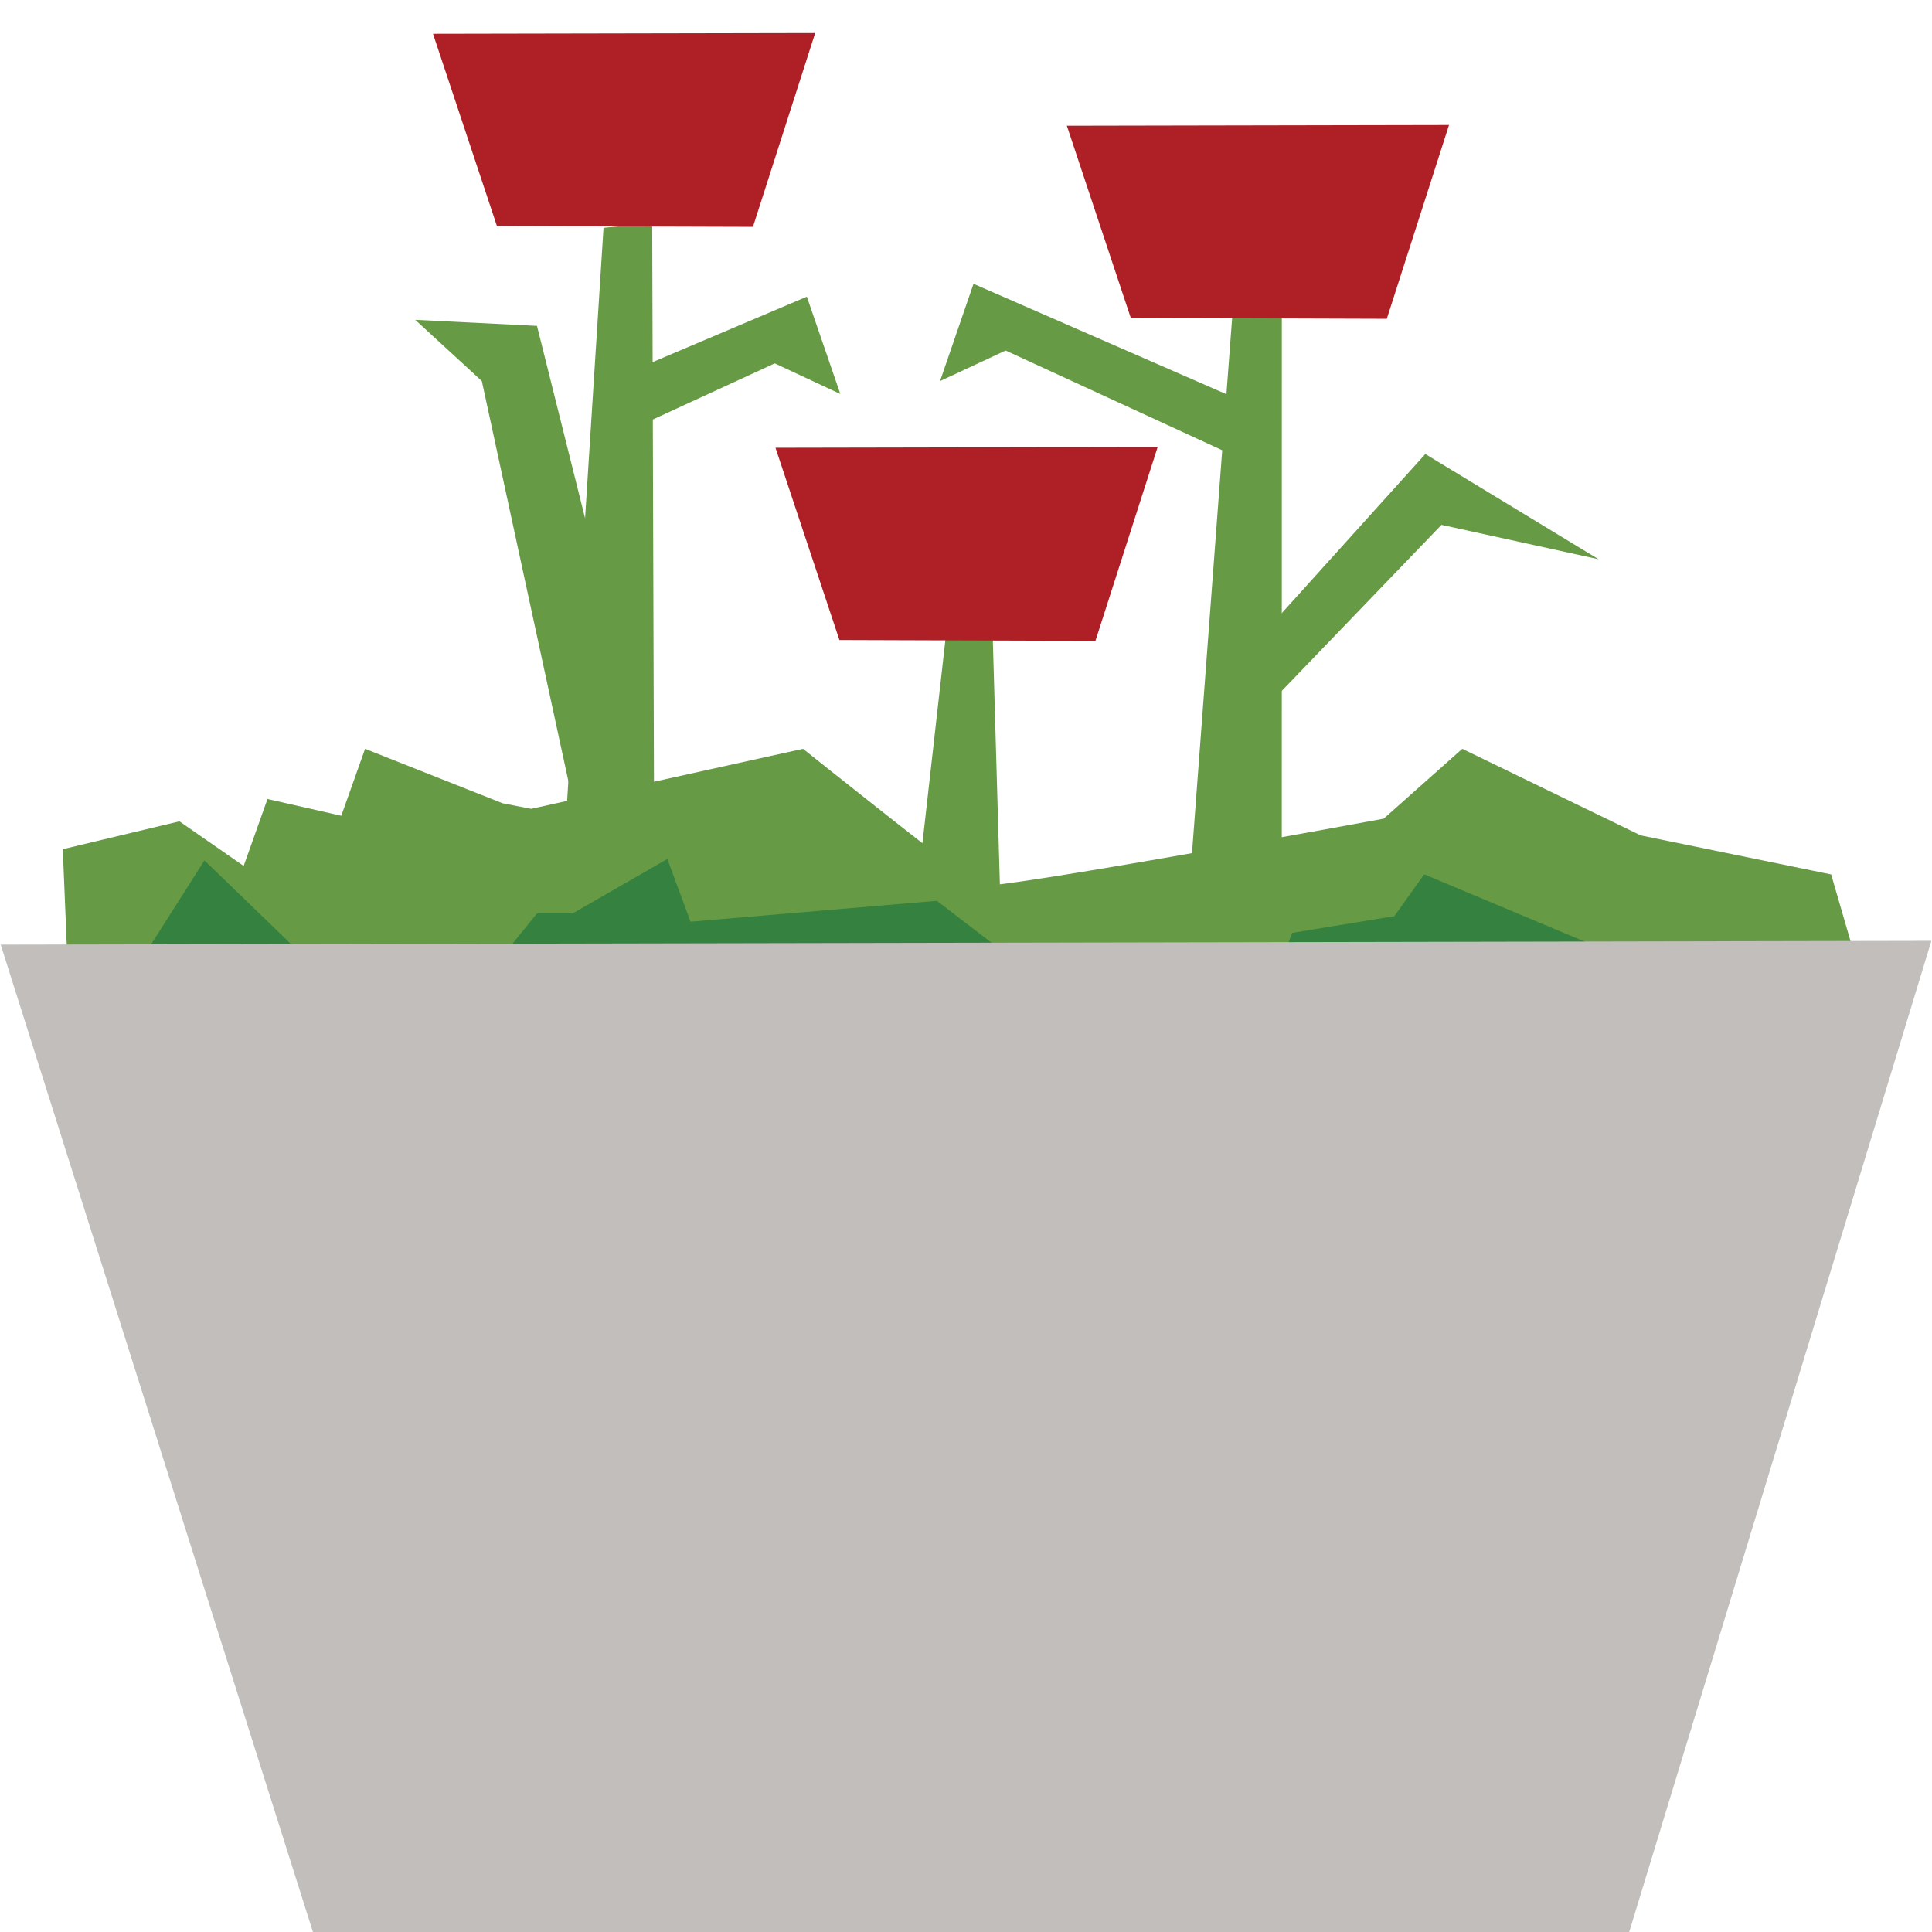
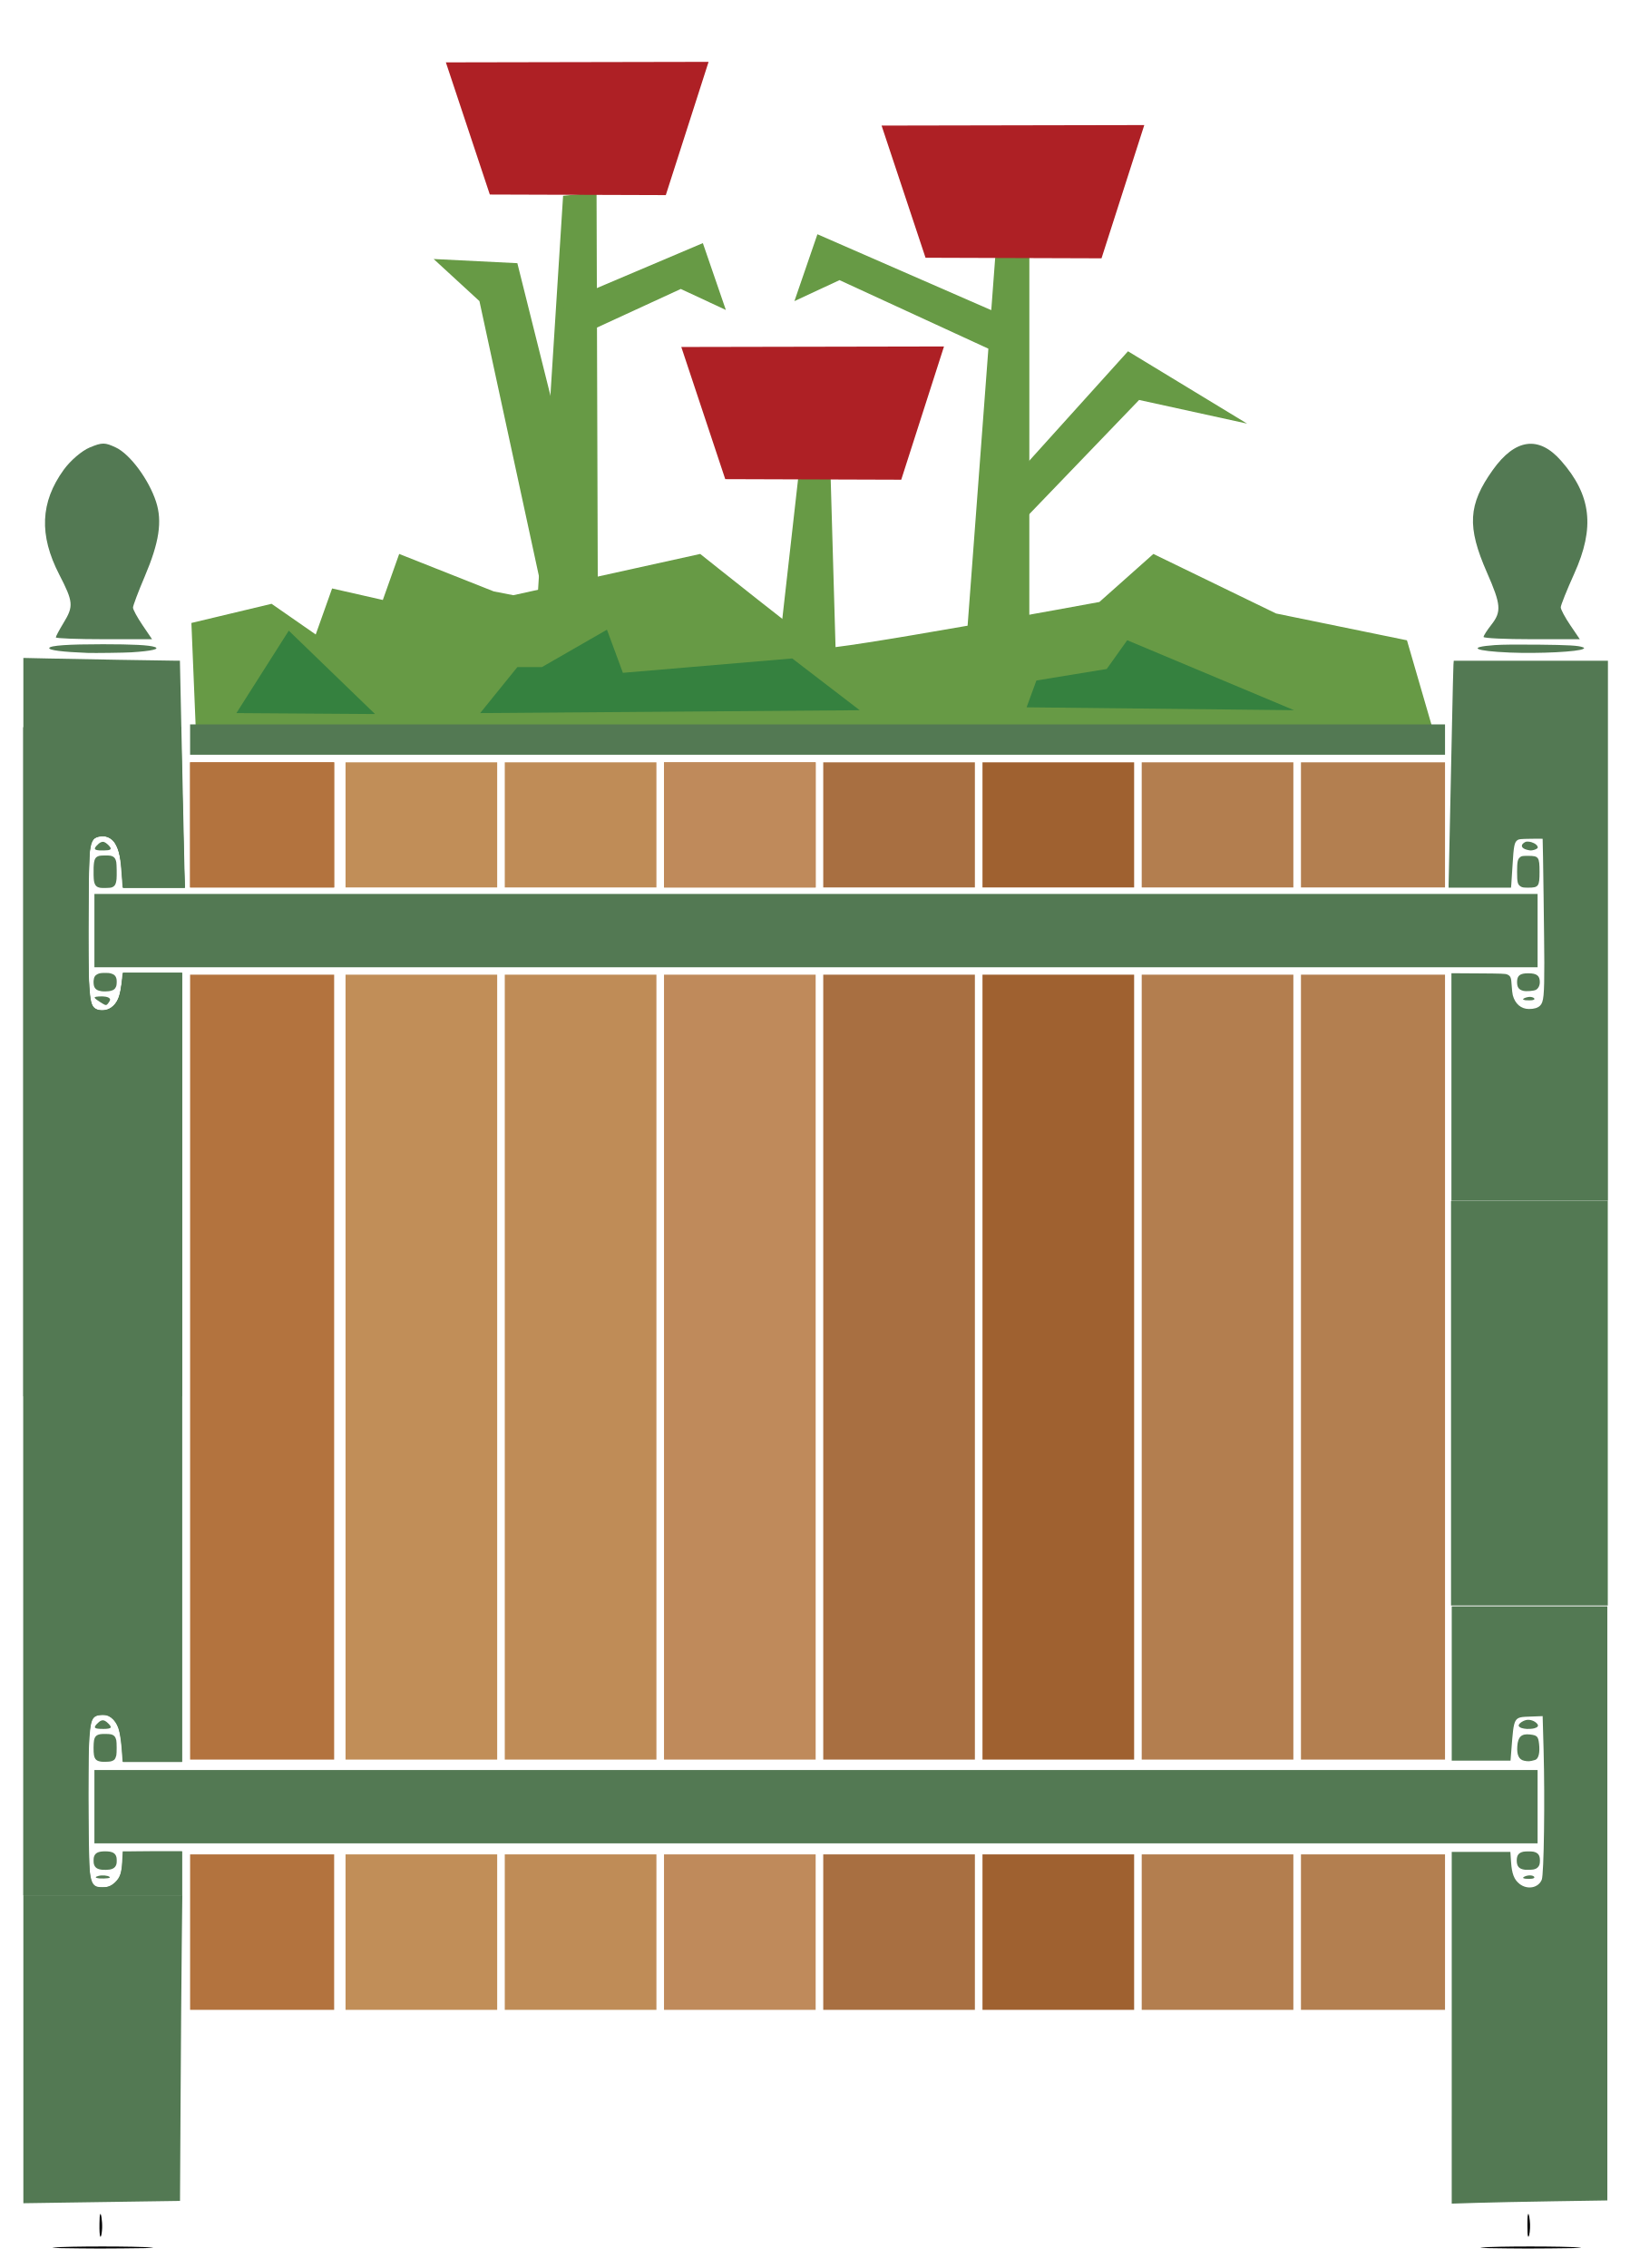
- <svg xmlns="http://www.w3.org/2000/svg" width="100%" height="100%" viewBox="0 0 120 120" version="1.1" xml:space="preserve" style="fill-rule:evenodd;clip-rule:evenodd;stroke-linejoin:round;stroke-miterlimit:2;">
-   <g id="planter-box" transform="matrix(1.35958,6.68962e-32,6.67739e-32,1.35958,-5.25961,-80.5075)">
-     <g id="flowers" transform="matrix(0.934115,-4.5962e-32,-4.5878e-32,0.934115,0.953426,-10.3874)">
-       <g transform="matrix(1,0,0,1,-143.17,48.9927)">
-         <path d="M192.54,56.694L194.843,56.694L195.265,71.317L190.812,72.007L192.54,56.694Z" style="fill:rgb(103,154,69);fill-rule:nonzero;" />
+ <svg xmlns="http://www.w3.org/2000/svg" width="115" height="160" viewBox="0 0 115 160" version="1.1" xml:space="preserve" style="clip-rule:evenodd;fill-rule:evenodd;stroke-linejoin:round;stroke-miterlimit:2" id="svg15">
+   <defs id="defs15">
+     <pattern id="EMFhbasepattern" patternUnits="userSpaceOnUse" width="6" height="6" x="0" y="0" />
+     <pattern id="EMFhbasepattern-6" patternUnits="userSpaceOnUse" width="6" height="6" x="0" y="0" />
+   </defs>
+   <g id="planter-box" transform="matrix(1.06164,0,0,1.06164,6.351877,-60.10397)">
+     <g id="flowers" transform="matrix(0.934115,0,0,0.934115,0.953426,-10.3874)">
+       <g transform="translate(-143.17,48.9927)" id="g1">
+         <path d="m 192.54,56.694 h 2.303 l 0.422,14.623 -4.453,0.69 z" style="fill:#679a45;fill-rule:nonzero" id="path1" />
      </g>
-       <g transform="matrix(1,0,0,1,-143.17,48.9927)">
-         <path d="M175.807,36.662L178.188,36.429L178.283,66.773L173.827,67.823L175.807,36.662Z" style="fill:rgb(103,154,69);fill-rule:nonzero;" />
+       <g transform="translate(-143.17,48.9927)" id="g2">
+         <path d="m 175.807,36.662 2.381,-0.233 0.095,30.344 -4.456,1.05 z" style="fill:#679a45;fill-rule:nonzero" id="path2" />
      </g>
-       <g transform="matrix(1,0,0,1,-143.17,48.9927)">
-         <path d="M206.598,40.436L208.981,40.183L208.978,67.007L204.518,68.172L206.598,40.436Z" style="fill:rgb(103,154,69);fill-rule:nonzero;" />
+       <g transform="translate(-143.17,48.9927)" id="g3">
+         <path d="m 206.598,40.436 2.383,-0.253 -0.003,26.824 -4.46,1.165 z" style="fill:#679a45;fill-rule:nonzero" id="path3" />
      </g>
-       <g transform="matrix(1,0,0,1,-143.17,48.9927)">
-         <path d="M201.594,41.07L198.467,31.668L217.158,31.632L214.115,41.111L201.594,41.07Z" style="fill:rgb(174,32,37);fill-rule:nonzero;" />
+       <g transform="translate(-143.17,48.9927)" id="g4">
+         <path d="m 201.594,41.07 -3.127,-9.402 18.691,-0.036 -3.043,9.479 z" style="fill:#ae2025;fill-rule:nonzero" id="path4" />
      </g>
-       <g transform="matrix(1,0,0,1,-143.17,48.9927)">
-         <path d="M170.594,36.573L167.467,27.171L186.158,27.135L183.115,36.614L170.594,36.573Z" style="fill:rgb(174,32,37);fill-rule:nonzero;" />
+       <g transform="translate(-143.17,48.9927)" id="g5">
+         <path d="m 170.594,36.573 -3.127,-9.402 18.691,-0.036 -3.043,9.479 z" style="fill:#ae2025;fill-rule:nonzero" id="path5" />
      </g>
-       <g transform="matrix(1,0,0,1,-143.17,48.9927)">
-         <path d="M187.344,56.82L184.217,47.418L202.908,47.382L199.865,56.861L187.344,56.82Z" style="fill:rgb(174,32,37);fill-rule:nonzero;" />
+       <g transform="translate(-143.17,48.9927)" id="g6">
+         <path d="m 187.344,56.82 -3.127,-9.402 18.691,-0.036 -3.043,9.479 z" style="fill:#ae2025;fill-rule:nonzero" id="path6" />
      </g>
-       <g transform="matrix(1,0,0,1,-143.17,48.9927)">
-         <path d="M207.324,48.118L195.472,42.662L192.265,44.157L193.902,39.399L206.32,44.82" style="fill:rgb(103,154,69);fill-rule:nonzero;" />
+       <g transform="translate(-143.17,48.9927)" id="g7">
+         <path d="m 207.324,48.118 -11.852,-5.456 -3.207,1.495 1.637,-4.758 12.418,5.421" style="fill:#679a45;fill-rule:nonzero" id="path7" />
      </g>
-       <g transform="matrix(1,0,0,1,-143.17,48.9927)">
-         <path d="M205.372,59.502L215.999,47.724L224.473,52.87L216.79,51.187L208.366,59.944L205.372,59.502Z" style="fill:rgb(103,154,69);fill-rule:nonzero;" />
+       <g transform="translate(-143.17,48.9927)" id="g8">
+         <path d="m 205.372,59.502 10.627,-11.778 8.474,5.146 -7.683,-1.683 -8.424,8.757 z" style="fill:#679a45;fill-rule:nonzero" id="path8" />
      </g>
-       <g transform="matrix(1,0,0,1,-143.17,48.9927)">
-         <path d="M176.187,46.971L184.181,43.291L187.388,44.786L185.751,40.029L175.783,44.257" style="fill:rgb(103,154,69);fill-rule:nonzero;" />
+       <g transform="translate(-143.17,48.9927)" id="g9">
+         <path d="m 176.187,46.971 7.994,-3.68 3.207,1.495 -1.637,-4.757 -9.968,4.228" style="fill:#679a45;fill-rule:nonzero" id="path9" />
      </g>
-       <g transform="matrix(1,0,0,1,-143.17,48.9927)">
-         <path d="M177.709,62.08L172.553,41.457L166.597,41.16L169.855,44.155L174.444,65.365L177.709,62.08Z" style="fill:rgb(103,154,69);fill-rule:nonzero;" />
+       <g transform="translate(-143.17,48.9927)" id="g10">
+         <path d="m 177.709,62.08 -5.156,-20.623 -5.956,-0.297 3.258,2.995 4.589,21.21 z" style="fill:#679a45;fill-rule:nonzero" id="path10" />
      </g>
    </g>
-     <g id="grass" transform="matrix(0.934115,-4.5962e-32,-4.5878e-32,0.934115,3.16247,-8.98627)">
-       <g transform="matrix(1,0,0,1,-6.1702,52.6016)">
-         <path d="M10.346,70.398L9.997,61.942L15.701,60.579L18.843,62.761L20.008,59.487L23.617,60.306L24.781,57.032L31.504,59.695L32.901,59.968L46.199,57.032C46.199,57.032 54.228,63.449 54.811,63.722C55.393,63.995 74.599,60.449 74.599,60.449L78.44,57.032L87.168,61.267L96.482,63.176L98.343,69.581L10.346,70.398Z" style="fill:rgb(103,154,69);fill-rule:nonzero;" />
+     <g id="grass" transform="matrix(0.934115,0,0,0.934115,3.16247,-8.98627)">
+       <g transform="translate(-6.1702,52.6016)" id="g11">
+         <path d="m 10.346,70.398 -0.349,-8.456 5.704,-1.363 3.142,2.182 1.165,-3.274 3.609,0.819 1.164,-3.274 6.723,2.663 1.397,0.273 13.298,-2.936 c 0,0 8.029,6.417 8.612,6.69 0.582,0.273 19.788,-3.273 19.788,-3.273 l 3.841,-3.417 8.728,4.235 9.314,1.909 1.861,6.405 z" style="fill:#679a45;fill-rule:nonzero" id="path11" />
      </g>
-       <g transform="matrix(1,0,0,1,-6.1702,52.6016)">
-         <path d="M13.199,68.354L16.925,62.49L23.064,68.422L13.199,68.354Z" style="fill:rgb(53,129,63);fill-rule:nonzero;" />
+       <g transform="translate(-6.1702,52.6016)" id="g12">
+         <path d="m 13.199,68.354 3.726,-5.864 6.139,5.932 z" style="fill:#35813f;fill-rule:nonzero" id="path12" />
      </g>
-       <g transform="matrix(1,0,0,1,-6.1702,52.6016)">
-         <path d="M30.542,68.354L33.189,65.081L34.936,65.081L39.564,62.42L40.697,65.489L52.745,64.466L57.546,68.149L30.542,68.354Z" style="fill:rgb(53,129,63);fill-rule:nonzero;" />
+       <g transform="translate(-6.1702,52.6016)" id="g13">
+         <path d="m 30.542,68.354 2.647,-3.273 h 1.747 l 4.628,-2.661 1.133,3.069 12.048,-1.023 4.801,3.683 z" style="fill:#35813f;fill-rule:nonzero" id="path13" />
      </g>
-       <g transform="matrix(1,0,0,1,-6.1702,52.6016)">
-         <path d="M69.42,67.943L70.117,66.035L75.122,65.215L76.579,63.17L88.449,68.148L69.42,67.943Z" style="fill:rgb(53,129,63);fill-rule:nonzero;" />
+       <g transform="translate(-6.1702,52.6016)" id="g14">
+         <path d="m 69.42,67.943 0.697,-1.908 5.005,-0.82 1.457,-2.045 11.87,4.978 z" style="fill:#35813f;fill-rule:nonzero" id="path14" />
      </g>
    </g>
-     <g transform="matrix(4.79777,-2.62621e-47,-7.00527e-47,4.79777,-949.037,-49.5658)">
-       <path d="M201.594,41.07L198.621,31.668L217.005,31.632L214.115,41.111L201.594,41.07Z" style="fill:rgb(193,190,187);fill-rule:nonzero;" />
-     </g>
+   </g>
+   <g id="g77" transform="matrix(0.5446279,0,0,0.5446279,132.7197,52.17429)">
+     <path style="fill:none;fill-opacity:1" d="m -241.322,195.41 c 0,-0.735 0.947,-0.913 4.868,-0.913 h 4.868 v -2.13 -2.13 h -4.868 -4.868 V 89.53 -11.177 h 1.236 c 0.68,0 1.42,-0.479 1.644,-1.065 0.224,-0.586 1.015,-1.96 1.756,-3.054 l 1.349,-1.989 -1.839,-3.567 c -3.165,-6.136 -2.36,-11.64 2.434,-16.644 3.088,-3.223 5.541,-3.172 8.732,0.183 1.289,1.355 2.777,3.478 3.306,4.716 1.354,3.171 0.813,8.348 -1.272,12.179 -1.719,3.158 -1.607,4.362 0.572,6.171 0.52,0.432 0.946,1.28 0.946,1.885 0,0.678 0.526,1.175 1.369,1.295 1.244,0.177 1.386,0.57 1.549,4.302 l 0.18,4.107 h 81.512 81.512 v -4.26 c 0,-3.876 0.111,-4.26 1.236,-4.26 0.68,0 1.413,-0.479 1.629,-1.065 0.216,-0.586 1.055,-1.946 1.864,-3.023 l 1.471,-1.958 -1.883,-3.768 c -3.192,-6.387 -2.184,-12.608 2.743,-16.934 3.117,-2.737 5.555,-2.55 8.445,0.649 1.243,1.376 2.644,3.421 3.113,4.544 1.61,3.854 0.882,9.459 -1.715,13.187 -1.298,1.863 -1.069,3.381 0.758,5.035 0.661,0.598 1.201,1.593 1.201,2.21 0,0.792 0.448,1.123 1.521,1.123 h 1.521 V 89.53 190.238 h -5.172 -5.172 v 2.13 2.13 h 5.172 c 4.192,0 5.172,0.173 5.172,0.913 0,0.778 -1.623,0.913 -10.953,0.913 -9.33,0 -10.953,-0.135 -10.953,-0.913 0,-0.735 0.947,-0.913 4.868,-0.913 h 4.868 v -2.13 -2.13 h -4.868 -4.868 v -12.474 -12.474 h -81.54 -81.54 v 12.474 12.474 h -5.172 -5.172 v 2.13 2.13 h 5.172 c 4.192,0 5.172,0.173 5.172,0.913 0,0.778 -1.623,0.913 -10.953,0.913 -9.33,0 -10.953,-0.135 -10.953,-0.913 z m 16.277,-0.149 c -2.928,-0.112 -7.72,-0.112 -10.649,0 -2.928,0.112 -0.532,0.203 5.324,0.203 5.857,0 8.253,-0.091 5.324,-0.203 z m 184.985,0 c -2.928,-0.112 -7.72,-0.112 -10.649,0 -2.928,0.112 -0.532,0.203 5.324,0.203 5.857,0 8.253,-0.091 5.324,-0.203 z m -190.488,-3.951 c -0.146,-0.757 -0.27,-0.281 -0.277,1.058 -0.007,1.339 0.112,1.958 0.265,1.376 0.152,-0.582 0.158,-1.677 0.012,-2.434 z m 184.985,0 c -0.146,-0.757 -0.27,-0.281 -0.277,1.058 -0.007,1.339 0.112,1.958 0.265,1.376 0.152,-0.582 0.158,-1.677 0.012,-2.434 z m -174.607,-24.651 0.16,-22.667 h -3.963 -3.963 v 1.804 c 0,1.968 -1.661,3.322 -3.303,2.692 -0.819,-0.314 -0.957,-1.889 -0.957,-10.97 0,-9.255 0.127,-10.651 0.995,-10.985 1.7,-0.652 2.948,0.685 3.147,3.373 l 0.187,2.524 h 3.92 3.92 V 81.315 30.201 h -3.917 -3.917 l -0.191,1.916 c -0.211,2.119 -1.617,3.352 -3.15,2.763 -0.869,-0.334 -0.995,-1.736 -0.995,-11.069 0,-9.333 0.126,-10.735 0.995,-11.069 1.781,-0.684 2.949,0.682 3.145,3.677 l 0.185,2.828 h 13.962 13.962 V 11.033 2.818 h -9.736 -9.736 l -0.135,16.24 c -0.048,5.738 -0.228,-4.326 -0.456,-14.719 l -0.321,-14.604 -10.192,-0.167 -10.192,-0.167 V 89.53 189.659 l 10.192,-0.167 10.192,-0.167 z M -35.344,89.53 V -10.264 H -45.384 -55.424 L -55.745,4.34 C -55.973,14.732 -56.155,25.299 -56.201,19.561 L -56.337,2.818 h -9.432 -9.432 v 8.215 8.215 h 13.66 13.66 l 0.184,-3.195 c 0.179,-3.103 0.236,-3.195 2.009,-3.195 h 1.826 l 0.166,10.756 c 0.161,10.416 0.126,10.768 -1.094,11.155 -1.704,0.541 -3.027,-0.691 -3.027,-2.818 0,-1.749 -0.004,-1.751 -3.955,-1.751 h -3.955 v 51.114 51.114 h 3.922 3.922 l 0.185,-2.89 c 0.177,-2.765 0.265,-2.89 2.011,-2.89 h 1.826 l 0.166,10.411 c 0.136,8.529 0.006,10.544 -0.722,11.147 -1.424,1.182 -3.4,-0.22 -3.4,-2.412 v -1.804 h -3.955 -3.955 v 22.834 22.834 l 10.192,-0.167 10.192,-0.167 z M -199.944,154.336 v -10.345 h -9.736 -9.736 v 10.345 10.345 h 9.736 9.736 z m 20.689,0 v -10.345 h -10.04 -10.04 v 10.345 10.345 h 10.04 10.04 z m 20.689,0 v -10.345 h -10.04 -10.04 v 10.345 10.345 h 10.04 10.04 z m 20.689,0 v -10.345 h -10.04 -10.04 v 10.345 10.345 h 10.04 10.04 z m 20.689,0 v -10.345 h -10.04 -10.04 v 10.345 10.345 h 10.04 10.04 z m 20.689,0 v -10.345 h -10.04 -10.04 v 10.345 10.345 h 10.04 10.04 z m 20.689,0 V 143.991 H -85.849 -95.89 v 10.345 10.345 h 10.04 10.04 z m 19.472,0 v -10.345 h -9.432 -9.432 v 10.345 10.345 h 9.432 9.432 z m -173.271,-7.097 c -0.418,-0.169 -1.103,-0.169 -1.521,0 -0.418,0.169 -0.076,0.307 0.761,0.307 0.837,0 1.179,-0.138 0.761,-0.307 z m 184.668,0.035 c -0.202,-0.202 -0.727,-0.224 -1.166,-0.048 -0.485,0.194 -0.341,0.338 0.368,0.368 0.641,0.026 1.001,-0.117 0.799,-0.32 z M -228.544,145.208 c 0,-0.892 -0.406,-1.217 -1.521,-1.217 -1.116,0 -1.521,0.325 -1.521,1.217 0,0.892 0.406,1.217 1.521,1.217 1.116,0 1.521,-0.325 1.521,-1.217 z m 184.377,0 c 0,-0.892 -0.406,-1.217 -1.521,-1.217 -1.116,0 -1.521,0.325 -1.521,1.217 0,0.892 0.406,1.217 1.521,1.217 1.116,0 1.521,-0.325 1.521,-1.217 z m 0,-6.998 v -5.172 h -93.71 -93.71 v 5.172 5.172 h 93.71 93.71 z m -184.377,-7.606 c 0,-1.542 -0.237,-1.826 -1.521,-1.826 -1.285,0 -1.521,0.284 -1.521,1.826 0,1.542 0.237,1.826 1.521,1.826 1.285,0 1.521,-0.284 1.521,-1.826 z m 28.6,-49.289 V 30.201 h -9.736 -9.736 v 51.114 51.114 h 9.736 9.736 z m 20.689,0 V 30.201 h -10.04 -10.04 v 51.114 51.114 h 10.04 10.04 z m 20.689,0 V 30.201 h -10.04 -10.04 v 51.114 51.114 h 10.04 10.04 z m 20.689,0 V 30.201 h -10.04 -10.04 v 51.114 51.114 h 10.04 10.04 z m 20.689,0 V 30.201 h -10.04 -10.04 v 51.114 51.114 h 10.04 10.04 z m 20.689,0 V 30.201 h -10.04 -10.04 v 51.114 51.114 h 10.04 10.04 z m 20.689,0 V 30.201 H -85.849 -95.89 v 51.114 51.114 h 10.04 10.04 z m 19.472,0 V 30.201 h -9.432 -9.432 v 51.114 51.114 h 9.432 9.432 z m 12.17,49.289 c 0,-1.542 -0.237,-1.826 -1.521,-1.826 -1.285,0 -1.521,0.284 -1.521,1.826 0,1.542 0.237,1.826 1.521,1.826 1.285,0 1.521,-0.284 1.521,-1.826 z m -185.472,-3.164 c -0.568,-0.568 -0.892,-0.568 -1.46,0 -0.568,0.568 -0.406,0.73 0.73,0.73 1.136,0 1.298,-0.162 0.73,-0.73 z m 185.168,0.122 c -0.207,-0.335 -0.754,-0.609 -1.217,-0.609 -0.463,0 -1.01,0.274 -1.217,0.609 -0.214,0.346 0.31,0.609 1.217,0.609 0.907,0 1.431,-0.262 1.217,-0.609 z M -229.456,33.852 c 0.21,-0.339 -0.245,-0.604 -1.029,-0.599 -1.13,0.007 -1.227,0.125 -0.492,0.599 1.132,0.732 1.069,0.732 1.521,0 z m 184.516,-0.368 c -0.202,-0.202 -0.727,-0.224 -1.166,-0.048 -0.485,0.194 -0.341,0.338 0.368,0.368 0.641,0.026 1.001,-0.117 0.799,-0.32 z M -228.544,31.418 c 0,-0.892 -0.406,-1.217 -1.521,-1.217 -1.116,0 -1.521,0.325 -1.521,1.217 0,0.892 0.406,1.217 1.521,1.217 1.116,0 1.521,-0.325 1.521,-1.217 z m 184.377,0 c 0,-0.892 -0.406,-1.217 -1.521,-1.217 -1.116,0 -1.521,0.325 -1.521,1.217 0,0.892 0.406,1.217 1.521,1.217 1.116,0 1.521,-0.325 1.521,-1.217 z m 0,-6.694 v -4.868 h -93.71 -93.71 v 4.868 4.868 h 93.71 93.71 z M -228.544,17.118 c 0,-1.866 -0.188,-2.13 -1.521,-2.13 -1.333,0 -1.521,0.264 -1.521,2.13 0,1.866 0.188,2.13 1.521,2.13 1.333,0 1.521,-0.264 1.521,-2.13 z m 49.289,-6.085 V 2.818 h -10.04 -10.04 v 8.215 8.215 h 10.04 10.04 z m 20.689,0 V 2.818 h -10.04 -10.04 v 8.215 8.215 h 10.04 10.04 z m 20.689,0 V 2.818 h -10.04 -10.04 v 8.215 8.215 h 10.04 10.04 z m 20.689,0 V 2.818 h -10.04 -10.04 v 8.215 8.215 h 10.04 10.04 z m 20.689,0 V 2.818 h -10.04 -10.04 v 8.215 8.215 h 10.04 10.04 z m 20.689,0 V 2.818 H -85.849 -95.89 v 8.215 8.215 h 10.04 10.04 z m 31.642,6.085 c 0,-1.866 -0.188,-2.13 -1.521,-2.13 -1.333,0 -1.521,0.264 -1.521,2.13 0,1.866 0.188,2.13 1.521,2.13 1.333,0 1.521,-0.264 1.521,-2.13 z M -229.639,13.65 c -0.568,-0.568 -0.892,-0.568 -1.46,0 -0.568,0.568 -0.406,0.73 0.73,0.73 1.136,0 1.298,-0.162 0.73,-0.73 z m 185.168,0.122 c -0.207,-0.335 -0.771,-0.609 -1.253,-0.609 -0.482,0 -0.877,0.274 -0.877,0.609 0,0.335 0.564,0.609 1.253,0.609 0.689,0 1.084,-0.274 0.877,-0.609 z M -56.337,0.08 V -2.05 h -81.54 -81.54 V 0.08 2.21 h 81.54 81.54 z M -223.371,-11.786 c 0.243,-0.393 -2.237,-0.609 -6.998,-0.609 -4.761,0 -7.241,0.216 -6.998,0.609 0.213,0.345 3.24,0.609 6.998,0.609 3.758,0 6.784,-0.263 6.998,-0.609 z m 184.985,0 c 0.243,-0.393 -2.237,-0.609 -6.998,-0.609 -4.761,0 -7.241,0.216 -6.998,0.609 0.213,0.345 3.24,0.609 6.998,0.609 3.758,0 6.784,-0.263 6.998,-0.609 z m -186.462,-2.82 c -1.615,-2.053 -1.584,-2.923 0.232,-6.501 2.996,-5.905 2.478,-10.467 -1.755,-15.475 -3.271,-3.87 -8.411,-1.882 -10.964,4.24 -0.519,1.244 -0.944,3.181 -0.944,4.303 0,2.536 1.62,7.415 2.783,8.38 1.223,1.015 1.079,2.826 -0.39,4.889 l -1.258,1.767 h 6.779 6.779 z m 184.985,0 c -1.631,-2.074 -1.589,-3.172 0.245,-6.397 3.02,-5.311 2.588,-10.53 -1.24,-15.003 -1.859,-2.172 -2.533,-2.554 -4.51,-2.554 -1.898,0 -2.669,0.394 -4.213,2.152 -4.135,4.709 -4.704,9.109 -1.895,14.648 2.167,4.273 2.202,4.704 0.575,6.99 l -1.258,1.767 h 6.779 6.779 z" id="path16" />
+     <path style="fill:#537953;fill-opacity:1;stroke-width:0.605;stroke-linejoin:round" d="m -236.457,-13.236 c 0,-0.131 0.449,-0.974 0.998,-1.875 1.322,-2.169 1.274,-2.718 -0.553,-6.261 -2.641,-5.121 -2.458,-9.384 0.585,-13.584 0.856,-1.182 2.333,-2.45 3.347,-2.873 1.625,-0.679 1.983,-0.678 3.424,0.009 1.83,0.873 4.25,4.146 5.184,7.012 0.826,2.532 0.412,5.269 -1.462,9.673 -0.838,1.97 -1.524,3.788 -1.524,4.04 0,0.252 0.556,1.276 1.235,2.277 l 1.235,1.819 h -6.234 c -3.429,0 -6.234,-0.107 -6.234,-0.238 z" id="path18" />
+     <path style="fill:#537953;fill-opacity:1;stroke-width:0.605;stroke-linejoin:round" d="m -51.491,-13.294 c 0,-0.163 0.45,-0.868 1,-1.567 1.343,-1.708 1.269,-2.605 -0.56,-6.773 -2.609,-5.944 -2.447,-8.794 0.752,-13.284 2.906,-4.079 5.96,-4.492 8.852,-1.198 3.92,4.464 4.406,8.637 1.705,14.62 -0.962,2.131 -1.75,4.097 -1.75,4.367 0,0.271 0.556,1.311 1.235,2.312 l 1.235,1.819 h -6.234 c -3.429,0 -6.234,-0.133 -6.234,-0.296 z" id="path19" />
+     <path style="fill:#537953;fill-opacity:1;stroke-width:0.605;stroke-linejoin:round" d="m -231.458,24.746 v -4.749 h 93.483 93.483 v 4.749 4.749 h -93.483 -93.483 z" id="path20" />
+     <path style="fill:#537953;fill-opacity:1;stroke-width:0.605;stroke-linejoin:round" d="m -231.458,138.225 v -4.749 h 93.483 93.483 v 4.749 4.749 h -93.483 -93.483 z" id="path21" />
+     <path style="fill:#537953;fill-opacity:1;stroke-width:0.066;stroke-linejoin:round" d="m -232.352,-11.225 c -3.225,-0.121 -5.049,-0.355 -4.957,-0.637 0.106,-0.323 2.447,-0.487 6.94,-0.487 3.875,0 5.992,0.111 6.706,0.351 0.78,0.262 -0.389,0.533 -3.011,0.697 -0.916,0.057 -4.796,0.109 -5.678,0.076 z" id="path22" />
+     <path style="fill:#537953;fill-opacity:1;stroke-width:0.106;stroke-linejoin:round" d="m -48.103,-11.271 c -4.585,-0.192 -5.604,-0.707 -1.915,-0.968 0.931,-0.066 2.873,-0.085 5.602,-0.056 3.955,0.043 5.201,0.114 5.773,0.333 0.22,0.084 0.227,0.1 0.086,0.204 -0.518,0.38 -5.735,0.646 -9.546,0.487 z" id="path23" />
+     <path style="fill:#537953;fill-opacity:1;stroke-width:0.088;stroke-linejoin:round" d="M -55.656,45.003 V 30.265 l 3.483,0.022 c 3.065,0.019 3.515,0.036 3.751,0.143 0.439,0.199 0.515,0.389 0.574,1.434 0.029,0.509 0.093,1.073 0.142,1.253 0.305,1.121 1.064,1.77 2.08,1.782 0.665,0.007 1.164,-0.142 1.458,-0.436 0.466,-0.466 0.547,-1.299 0.546,-5.576 -7.69e-4,-2.389 -0.177,-15.572 -0.215,-16.035 -10e-4,-0.013 -0.685,-0.013 -1.519,0 -1.321,0.02 -1.543,0.041 -1.72,0.157 -0.422,0.277 -0.512,0.728 -0.663,3.303 -0.063,1.079 -0.133,2.167 -0.156,2.417 l -0.041,0.456 h -4.043 -4.043 l 9e-4,-0.383 c 4.96e-4,-0.211 0.064,-3.239 0.142,-6.729 0.078,-3.49 0.21,-9.694 0.294,-13.786 0.084,-4.092 0.171,-7.678 0.192,-7.969 l 0.04,-0.529 h 9.987 9.987 v 34.976 34.976 h -10.139 -10.139 z" id="path24" />
+     <path style="fill:#537953;fill-opacity:1;stroke-width:0.088;stroke-linejoin:round" d="m -46.67,19.036 c -0.409,-0.249 -0.479,-0.528 -0.478,-1.895 7.59e-4,-1.341 0.072,-1.671 0.415,-1.926 0.18,-0.134 0.308,-0.153 1.024,-0.153 1.362,0 1.469,0.151 1.469,2.079 0,1.874 -0.122,2.043 -1.47,2.042 -0.592,-2.25e-4 -0.761,-0.026 -0.96,-0.147 z" id="path25" />
+     <path style="fill:#537953;fill-opacity:1;stroke-width:0.088;stroke-linejoin:round" d="m -45.9,14.267 c -0.68,-0.183 -0.83,-0.576 -0.346,-0.905 0.214,-0.145 0.317,-0.167 0.637,-0.135 0.456,0.045 0.944,0.302 1.082,0.568 0.089,0.171 0.084,0.206 -0.038,0.317 -0.14,0.127 -0.576,0.257 -0.841,0.251 -0.08,-0.002 -0.302,-0.045 -0.492,-0.096 z" id="path26" />
+     <path style="fill:#537953;fill-opacity:1;stroke-width:0.088;stroke-linejoin:round" d="m -46.356,32.543 c -0.587,-0.154 -0.798,-0.462 -0.794,-1.16 0.004,-0.821 0.385,-1.111 1.451,-1.109 1.095,0.003 1.495,0.308 1.495,1.14 -1.43e-4,0.445 -0.186,0.819 -0.495,0.998 -0.265,0.153 -1.271,0.233 -1.657,0.132 z" id="path27" />
+     <path style="fill:#537953;fill-opacity:1;stroke-width:0.028;stroke-linejoin:round" d="m -46.074,33.764 c -0.184,-0.028 -0.308,-0.083 -0.298,-0.133 0.018,-0.093 0.312,-0.221 0.638,-0.278 0.174,-0.03 0.246,-0.032 0.39,-0.012 0.203,0.029 0.371,0.107 0.425,0.198 0.035,0.058 0.035,0.066 -0.004,0.109 -0.084,0.093 -0.234,0.124 -0.629,0.132 -0.204,0.004 -0.439,-0.003 -0.521,-0.016 z" id="path28" />
+     <path style="fill:#537953;fill-opacity:1;stroke-width:0.028;stroke-linejoin:round" d="m -230.667,19.205 c -0.531,-0.082 -0.748,-0.317 -0.85,-0.918 -0.043,-0.254 -0.066,-1.152 -0.044,-1.699 0.044,-1.082 0.197,-1.39 0.756,-1.531 0.209,-0.053 1.218,-0.06 1.438,-0.011 0.449,0.101 0.644,0.322 0.745,0.847 0.05,0.257 0.073,1.731 0.034,2.146 -0.069,0.733 -0.238,1.003 -0.711,1.136 -0.161,0.045 -1.134,0.068 -1.367,0.031 z" id="path29" />
+     <path style="fill:#537953;fill-opacity:1;stroke-width:0.028;stroke-linejoin:round" d="m -230.842,14.354 c -0.627,-0.056 -0.703,-0.2 -0.327,-0.61 0.394,-0.429 0.706,-0.574 1.001,-0.463 0.24,0.091 0.692,0.507 0.802,0.74 0.075,0.158 -0.019,0.253 -0.304,0.306 -0.178,0.033 -0.916,0.05 -1.172,0.027 z" id="path30" />
+     <path style="fill:#537953;fill-opacity:1;stroke-width:0.028;stroke-linejoin:round" d="m -230.476,32.606 c -0.57,-0.066 -0.886,-0.265 -1.019,-0.641 -0.06,-0.171 -0.088,-0.495 -0.065,-0.746 0.043,-0.457 0.186,-0.689 0.521,-0.846 0.252,-0.118 0.432,-0.145 0.974,-0.145 0.428,-3.27e-4 0.513,0.006 0.694,0.051 0.471,0.118 0.698,0.34 0.781,0.766 0.044,0.225 0.019,0.752 -0.044,0.913 -0.139,0.358 -0.35,0.518 -0.806,0.612 -0.217,0.045 -0.786,0.064 -1.038,0.035 z" id="path31" />
+     <path style="fill:#537953;fill-opacity:1;stroke-width:0.028;stroke-linejoin:round" d="m -230.11,34.355 c -0.25,-0.104 -1.118,-0.672 -1.249,-0.817 -0.155,-0.172 -0.064,-0.222 0.476,-0.261 0.691,-0.05 1.219,0.048 1.398,0.261 0.093,0.11 0.08,0.201 -0.062,0.433 -0.237,0.386 -0.359,0.469 -0.564,0.384 z" id="path32" />
+     <path style="fill:#537953;fill-opacity:1;stroke-width:0.028;stroke-linejoin:round" d="m -230.38,146.4 c -0.682,-0.049 -1.019,-0.271 -1.148,-0.759 -0.048,-0.181 -0.048,-0.691 8e-5,-0.872 0.146,-0.551 0.548,-0.76 1.464,-0.76 0.922,0 1.332,0.216 1.463,0.771 0.04,0.168 0.046,0.625 0.012,0.807 -0.086,0.451 -0.395,0.712 -0.933,0.787 -0.257,0.035 -0.583,0.045 -0.858,0.025 z" id="path33" />
+     <path style="fill:#537953;fill-opacity:1;stroke-width:0.028;stroke-linejoin:round" d="m -230.846,147.516 c -0.551,-0.064 -0.58,-0.196 -0.07,-0.327 0.468,-0.12 1.207,-0.052 1.416,0.129 0.058,0.05 0.061,0.059 0.028,0.092 -0.064,0.065 -0.34,0.106 -0.777,0.117 -0.23,0.005 -0.498,4e-4 -0.597,-0.011 z" id="path34" />
+     <path style="fill:#537953;fill-opacity:1;stroke-width:0.028;stroke-linejoin:round" d="m -230.544,132.398 c -0.628,-0.08 -0.863,-0.288 -0.972,-0.86 -0.073,-0.383 -0.067,-1.516 0.01,-1.912 0.096,-0.491 0.32,-0.707 0.828,-0.795 0.284,-0.049 1.136,-0.035 1.364,0.023 0.402,0.102 0.595,0.319 0.694,0.78 0.06,0.281 0.061,1.656 10e-4,1.937 -0.044,0.207 -0.141,0.43 -0.235,0.541 -0.081,0.096 -0.306,0.206 -0.513,0.252 -0.191,0.042 -0.944,0.064 -1.177,0.034 z" id="path35" />
+     <path style="fill:#537953;fill-opacity:1;stroke-width:0.028;stroke-linejoin:round" d="m -230.726,128.144 c -0.755,-0.035 -0.847,-0.177 -0.41,-0.639 0.412,-0.436 0.705,-0.555 1.011,-0.413 0.161,0.075 0.385,0.254 0.559,0.447 0.266,0.295 0.295,0.434 0.109,0.517 -0.195,0.086 -0.638,0.117 -1.269,0.088 z" id="path36" />
+     <path style="fill:#537953;fill-opacity:1;stroke-width:0.207;stroke-linejoin:round" d="m -46.224,132.274 c -0.694,-0.146 -0.978,-0.745 -0.896,-1.892 0.087,-1.214 0.54,-1.633 1.633,-1.51 0.936,0.105 1.077,0.25 1.185,1.212 0.131,1.165 -0.066,1.958 -0.518,2.088 -0.681,0.195 -0.887,0.21 -1.405,0.102 z" id="path37" />
+     <path style="fill:#537953;fill-opacity:1;stroke-width:0.028;stroke-linejoin:round" d="m -46.138,146.392 c -0.759,-0.098 -1.054,-0.431 -1.054,-1.193 0,-0.674 0.24,-1 0.836,-1.138 0.255,-0.059 1.086,-0.06 1.339,-0.002 0.592,0.136 0.828,0.457 0.828,1.129 5.18e-4,0.475 -0.076,0.706 -0.302,0.916 -0.142,0.131 -0.284,0.198 -0.547,0.256 -0.177,0.039 -0.886,0.06 -1.1,0.032 z" id="path38" />
+     <path style="fill:#537953;fill-opacity:1;stroke-width:0.028;stroke-linejoin:round" d="m -46.053,147.557 c -0.356,-0.046 -0.409,-0.138 -0.154,-0.267 0.44,-0.221 1.053,-0.221 1.257,6.9e-4 0.103,0.112 0.019,0.203 -0.237,0.257 -0.176,0.037 -0.611,0.042 -0.866,0.009 z" id="path39" />
+     <path style="fill:#537953;fill-opacity:1;stroke-width:0.028;stroke-linejoin:round" d="m -45.875,128.154 c -0.237,-0.012 -0.497,-0.055 -0.682,-0.114 -0.215,-0.068 -0.384,-0.207 -0.384,-0.317 0,-0.171 0.237,-0.414 0.562,-0.574 0.258,-0.127 0.452,-0.177 0.688,-0.176 0.454,0.002 0.939,0.233 1.183,0.565 0.168,0.228 0.013,0.424 -0.425,0.539 -0.219,0.057 -0.648,0.093 -0.942,0.078 z" id="path40" />
+     <path style="fill:#537953;fill-opacity:1;stroke-width:0.083;stroke-linejoin:round" d="M -55.705,85.959 V 59.753 h 10.153 10.153 V 85.959 112.165 h -10.153 -10.153 z" id="path41" />
+     <path style="fill:#537953;fill-opacity:1;stroke-width:0.21;stroke-linejoin:round" d="m -55.616,166.862 v -22.781 h 3.799 3.799 l 0.093,1.364 c 0.102,1.481 0.397,2.235 1.091,2.78 1.02,0.802 2.453,0.528 2.886,-0.552 0.277,-0.692 0.413,-10.4 0.234,-16.774 l -0.123,-4.405 -1.56,0.06 c -2.228,0.086 -2.147,-0.057 -2.495,4.362 l -0.106,1.347 h -3.809 -3.809 v -9.994 -9.994 h 10.08 10.08 v 38.477 38.477 l -6.909,0.107 c -3.8,0.059 -8.336,0.152 -10.08,0.207 l -3.172,0.1 z" id="path42" />
+     <path style="fill:#537953;fill-opacity:1;stroke-width:0.137;stroke-linejoin:round" d="m -240.662,37.246 v -47.821 l 3.095,0.068 c 3.917,0.086 15.424,0.286 16.429,0.286 h 0.758 l 0.257,11.954 c 0.142,6.574 0.288,13.193 0.326,14.708 l 0.068,2.754 h -4.039 -4.039 l -0.071,-1.107 c -0.18,-2.828 -0.346,-3.666 -0.918,-4.642 -0.352,-0.601 -1.12,-1.008 -1.738,-0.92 -1.061,0.15 -1.265,0.41 -1.496,1.901 -0.19,1.226 -0.286,13.618 -0.129,16.656 0.148,2.868 0.3,3.499 0.923,3.82 0.544,0.28 1.334,0.203 1.926,-0.188 0.86,-0.569 1.221,-1.511 1.435,-3.736 l 0.073,-0.767 h 3.848 3.848 V 57.638 85.066 h -10.278 -10.278 z" id="path43" />
+     <path style="fill:#537953;fill-opacity:1;stroke-width:0.137;stroke-linejoin:round" d="M -240.662,74.05 V -1.59 h 10.222 10.222 v 0.972 c 0,1.336 0.315,15.566 0.397,17.91 l 0.066,1.902 h -3.974 -3.974 l -0.057,-0.369 c -0.031,-0.203 -0.088,-0.88 -0.127,-1.505 -0.227,-3.658 -1.066,-5.041 -2.912,-4.793 -0.572,0.077 -0.928,0.403 -1.116,1.021 -0.241,0.795 -0.332,3.663 -0.335,10.643 -0.003,6.437 0.079,8.765 0.347,9.828 0.181,0.72 0.631,1.075 1.362,1.075 1.521,0 2.334,-1.036 2.607,-3.32 0.069,-0.579 0.148,-1.168 0.175,-1.308 l 0.049,-0.256 h 3.803 3.803 v 51.108 51.108 h -3.851 -3.851 l -0.073,-1.107 c -0.099,-1.485 -0.273,-2.681 -0.473,-3.25 -0.421,-1.197 -1.306,-1.866 -2.287,-1.732 -1.18,0.162 -1.343,0.59 -1.519,3.989 -0.152,2.949 -0.058,15.151 0.127,16.464 0.218,1.543 0.515,1.878 1.669,1.878 0.642,0 1.14,-0.213 1.62,-0.692 0.62,-0.62 0.813,-1.201 0.885,-2.668 l 0.064,-1.296 h 3.845 3.845 v 2.839 2.839 h -10.278 -10.278 z" id="path44" />
+     <path style="fill:#537953;fill-opacity:1;stroke-width:0.137;stroke-linejoin:round" d="M -240.662,74.05 V -1.59 h 10.222 10.222 v 0.915 c 0,1.297 0.317,15.558 0.398,17.91 l 0.068,1.959 h -3.976 -3.976 l -0.058,-0.369 c -0.032,-0.203 -0.09,-0.88 -0.129,-1.505 -0.208,-3.319 -0.879,-4.679 -2.369,-4.802 -0.678,-0.056 -1.224,0.16 -1.447,0.573 -0.43,0.797 -0.459,1.315 -0.517,9.34 -0.071,9.745 0.042,11.7 0.712,12.33 0.327,0.307 1.207,0.419 1.787,0.228 0.576,-0.19 1.276,-0.999 1.496,-1.729 0.101,-0.334 0.235,-1.041 0.299,-1.572 0.064,-0.531 0.139,-1.08 0.167,-1.221 l 0.052,-0.256 h 3.803 3.803 v 51.108 51.108 h -3.8 -3.8 l -0.057,-0.369 c -0.031,-0.203 -0.089,-0.804 -0.128,-1.334 -0.172,-2.345 -0.535,-3.411 -1.381,-4.056 -0.359,-0.274 -0.518,-0.316 -1.181,-0.316 -1.268,0 -1.485,0.367 -1.692,2.865 -0.137,1.658 -0.14,13.877 -0.004,16.272 0.111,1.951 0.233,2.512 0.632,2.911 0.228,0.228 0.382,0.269 1.005,0.269 0.884,0 1.159,-0.094 1.722,-0.589 0.623,-0.547 0.841,-1.141 0.963,-2.622 0.058,-0.702 0.106,-1.314 0.107,-1.361 10e-4,-0.047 1.714,-0.085 3.807,-0.085 h 3.805 v 2.839 2.839 h -10.278 -10.278 z" id="path45" />
+     <path style="fill:#537953;fill-opacity:1;stroke-width:0.137;stroke-linejoin:round" d="m -240.662,169.64 v -19.95 h 10.296 10.296 l -0.074,6.672 c -0.041,3.67 -0.108,12.58 -0.149,19.8 l -0.075,13.128 -5.121,0.075 c -2.817,0.041 -7.383,0.109 -10.147,0.15 l -5.026,0.075 z" id="path46" />
+     <path style="fill:#537953;fill-opacity:1;stroke-width:0.594;stroke-linejoin:round" d="m -219.062,0 v -1.965 h 81.289 81.289 V 0 1.965 h -81.289 -81.289 z" id="path47" />
+     <path style="fill:#b3733e;fill-opacity:1;stroke-width:0.594;stroke-linejoin:round" d="M -219.062,11.051 V 2.947 h 9.332 9.332 v 8.104 8.104 h -9.332 -9.332 z" id="path48" />
+     <path style="fill:#b3733e;fill-opacity:1;stroke-width:0.594;stroke-linejoin:round" d="M -219.062,11.051 V 2.947 h 9.332 9.332 v 8.104 8.104 h -9.332 -9.332 z" id="path49" />
+     <path style="fill:#b3733e;fill-opacity:1;stroke-width:0.594;stroke-linejoin:round" d="M -219.062,81.289 V 30.453 h 9.332 9.332 v 50.836 50.836 h -9.332 -9.332 z" id="path50" />
+     <path style="fill:#b3733e;fill-opacity:1;stroke-width:0.594;stroke-linejoin:round" d="m -219.062,154.473 v -10.069 h 9.332 9.332 v 10.069 10.069 h -9.332 -9.332 z" id="path51" />
+     <path style="fill:#c18e58;fill-opacity:1;stroke-width:0.594;stroke-linejoin:round" d="M -198.924,11.051 V 2.947 h 9.823 9.823 v 8.104 8.104 h -9.823 -9.823 z" id="path52" />
+     <path style="fill:#c18e58;fill-opacity:1;stroke-width:0.594;stroke-linejoin:round" d="M -198.924,81.289 V 30.453 h 9.823 9.823 v 50.836 50.836 h -9.823 -9.823 z" id="path53" />
+     <path style="fill:#c18e58;fill-opacity:1;stroke-width:0.594;stroke-linejoin:round" d="m -198.924,154.473 v -10.069 h 9.823 9.823 v 10.069 10.069 h -9.823 -9.823 z" id="path54" />
+     <path style="fill:#bf8c57;fill-opacity:1;stroke-width:0.594;stroke-linejoin:round" d="M -178.295,11.051 V 2.947 h 9.823 9.823 v 8.104 8.104 h -9.823 -9.823 z" id="path55" />
+     <path style="fill:#bf8c57;fill-opacity:1;stroke-width:0.594;stroke-linejoin:round" d="M -178.295,81.289 V 30.453 h 9.823 9.823 v 50.836 50.836 h -9.823 -9.823 z" id="path56" />
+     <path style="fill:#bf8c57;fill-opacity:1;stroke-width:0.594;stroke-linejoin:round" d="m -178.295,154.473 v -10.069 h 9.823 9.823 v 10.069 10.069 h -9.823 -9.823 z" id="path57" />
+     <path style="fill:#bf8a5b;fill-opacity:1;stroke-width:0.594;stroke-linejoin:round" d="M -157.666,11.051 V 2.947 h 9.823 9.823 v 8.104 8.104 h -9.823 -9.823 z" id="path58" />
+     <path style="fill:#bf8a5b;fill-opacity:1;stroke-width:0.594;stroke-linejoin:round" d="M -157.666,11.051 V 2.947 h 9.823 9.823 v 8.104 8.104 h -9.823 -9.823 z" id="path59" />
+     <path style="fill:#bf8a5b;fill-opacity:1;stroke-width:0.594;stroke-linejoin:round" d="M -157.666,81.289 V 30.453 h 9.823 9.823 v 50.836 50.836 h -9.823 -9.823 z" id="path60" />
+     <path style="fill:#bf8a5b;fill-opacity:1;stroke-width:0.594;stroke-linejoin:round" d="m -157.666,154.473 v -10.069 h 9.823 9.823 v 10.069 10.069 h -9.823 -9.823 z" id="path61" />
+     <path style="fill:#a86f41;fill-opacity:1;stroke-width:0.594;stroke-linejoin:round" d="M -137.037,11.051 V 2.947 h 9.823 9.823 v 8.104 8.104 h -9.823 -9.823 z" id="path62" />
+     <path style="fill:#a86f41;fill-opacity:1;stroke-width:0.594;stroke-linejoin:round" d="M -137.037,81.289 V 30.453 h 9.823 9.823 v 50.836 50.836 h -9.823 -9.823 z" id="path63" />
+     <path style="fill:#a86f41;fill-opacity:1;stroke-width:0.594;stroke-linejoin:round" d="m -137.037,154.473 v -10.069 h 9.823 9.823 v 10.069 10.069 h -9.823 -9.823 z" id="path64" />
+     <path style="fill:#9f6130;fill-opacity:1;stroke-width:0.594;stroke-linejoin:round" d="M -116.407,11.051 V 2.947 h 9.823 9.823 v 8.104 8.104 h -9.823 -9.823 z" id="path65" />
+     <path style="fill:#9f6130;fill-opacity:1;stroke-width:0.594;stroke-linejoin:round" d="M -116.407,81.289 V 30.453 h 9.823 9.823 v 50.836 50.836 h -9.823 -9.823 z" id="path66" />
+     <path style="fill:#9f6130;fill-opacity:1;stroke-width:0.594;stroke-linejoin:round" d="m -116.407,154.473 v -10.069 h 9.823 9.823 v 10.069 10.069 h -9.823 -9.823 z" id="path67" />
+     <path style="fill:#b37e4f;fill-opacity:1;stroke-width:0.594;stroke-linejoin:round" d="M -95.778,11.051 V 2.947 h 9.823 9.823 v 8.104 8.104 h -9.823 -9.823 z" id="path68" />
+     <path style="fill:#b37e4f;fill-opacity:1;stroke-width:0.594;stroke-linejoin:round" d="M -95.778,81.289 V 30.453 h 9.823 9.823 v 50.836 50.836 h -9.823 -9.823 z" id="path69" />
+     <path style="fill:#b37e4f;fill-opacity:1;stroke-width:0.594;stroke-linejoin:round" d="m -95.778,154.473 v -10.069 h 9.823 9.823 v 10.069 10.069 h -9.823 -9.823 z" id="path70" />
+     <path style="fill:#b37f50;fill-opacity:1;stroke-width:0.594;stroke-linejoin:round" d="M -75.149,11.051 V 2.947 h 9.332 9.332 v 8.104 8.104 h -9.332 -9.332 z" id="path71" />
+     <path style="fill:#b37f50;fill-opacity:1;stroke-width:0.594;stroke-linejoin:round" d="M -75.149,81.289 V 30.453 h 9.332 9.332 v 50.836 50.836 h -9.332 -9.332 z" id="path72" />
+     <path style="fill:#b37f50;fill-opacity:1;stroke-width:0.594;stroke-linejoin:round" d="m -75.149,154.473 v -10.069 h 9.332 9.332 v 10.069 10.069 h -9.332 -9.332 z" id="path73" />
+     <path style="fill:#000000;fill-opacity:1;stroke-width:0.025;stroke-linejoin:round" d="m -230.7,193.909 c -0.081,-0.154 -0.116,-0.734 -0.102,-1.679 0.011,-0.741 0.027,-0.982 0.079,-1.174 0.107,-0.398 0.298,0.849 0.265,1.731 -0.018,0.497 -0.082,0.926 -0.165,1.107 -0.028,0.061 -0.05,0.066 -0.077,0.015 z" id="path74" />
+     <path style="fill:#000000;fill-opacity:1;stroke-width:0.025;stroke-linejoin:round" d="m -233.285,195.441 c -2.007,-0.014 -3.343,-0.044 -3.541,-0.081 -0.081,-0.015 -0.078,-0.016 0.063,-0.03 1.857,-0.182 10.795,-0.182 12.783,-9e-5 0.153,0.014 0.155,0.015 0.069,0.03 -0.206,0.037 -1.484,0.063 -3.968,0.082 -1.455,0.011 -2.783,0.018 -2.951,0.017 -0.168,-0.002 -1.273,-0.01 -2.455,-0.018 z" id="path75" />
+     <path style="fill:#000000;fill-opacity:1;stroke-width:0.025;stroke-linejoin:round" d="m -45.723,193.881 c -0.068,-0.165 -0.087,-0.473 -0.087,-1.453 0,-0.669 0.008,-1.014 0.027,-1.142 0.03,-0.203 0.062,-0.312 0.092,-0.312 0.08,0 0.194,0.693 0.22,1.328 0.027,0.664 -0.072,1.494 -0.193,1.622 -0.025,0.026 -0.033,0.02 -0.059,-0.042 z" id="path76" />
+     <path style="fill:#000000;fill-opacity:1;stroke-width:0.025;stroke-linejoin:round" d="m -48.297,195.441 c -2.007,-0.014 -3.343,-0.044 -3.541,-0.081 -0.081,-0.015 -0.078,-0.016 0.063,-0.03 1.857,-0.182 10.795,-0.182 12.783,-9e-5 0.153,0.014 0.155,0.015 0.069,0.03 -0.206,0.037 -1.484,0.063 -3.968,0.082 -1.455,0.011 -2.783,0.018 -2.951,0.017 -0.168,-0.002 -1.273,-0.01 -2.455,-0.018 z" id="path77" />
  </g>
</svg>
